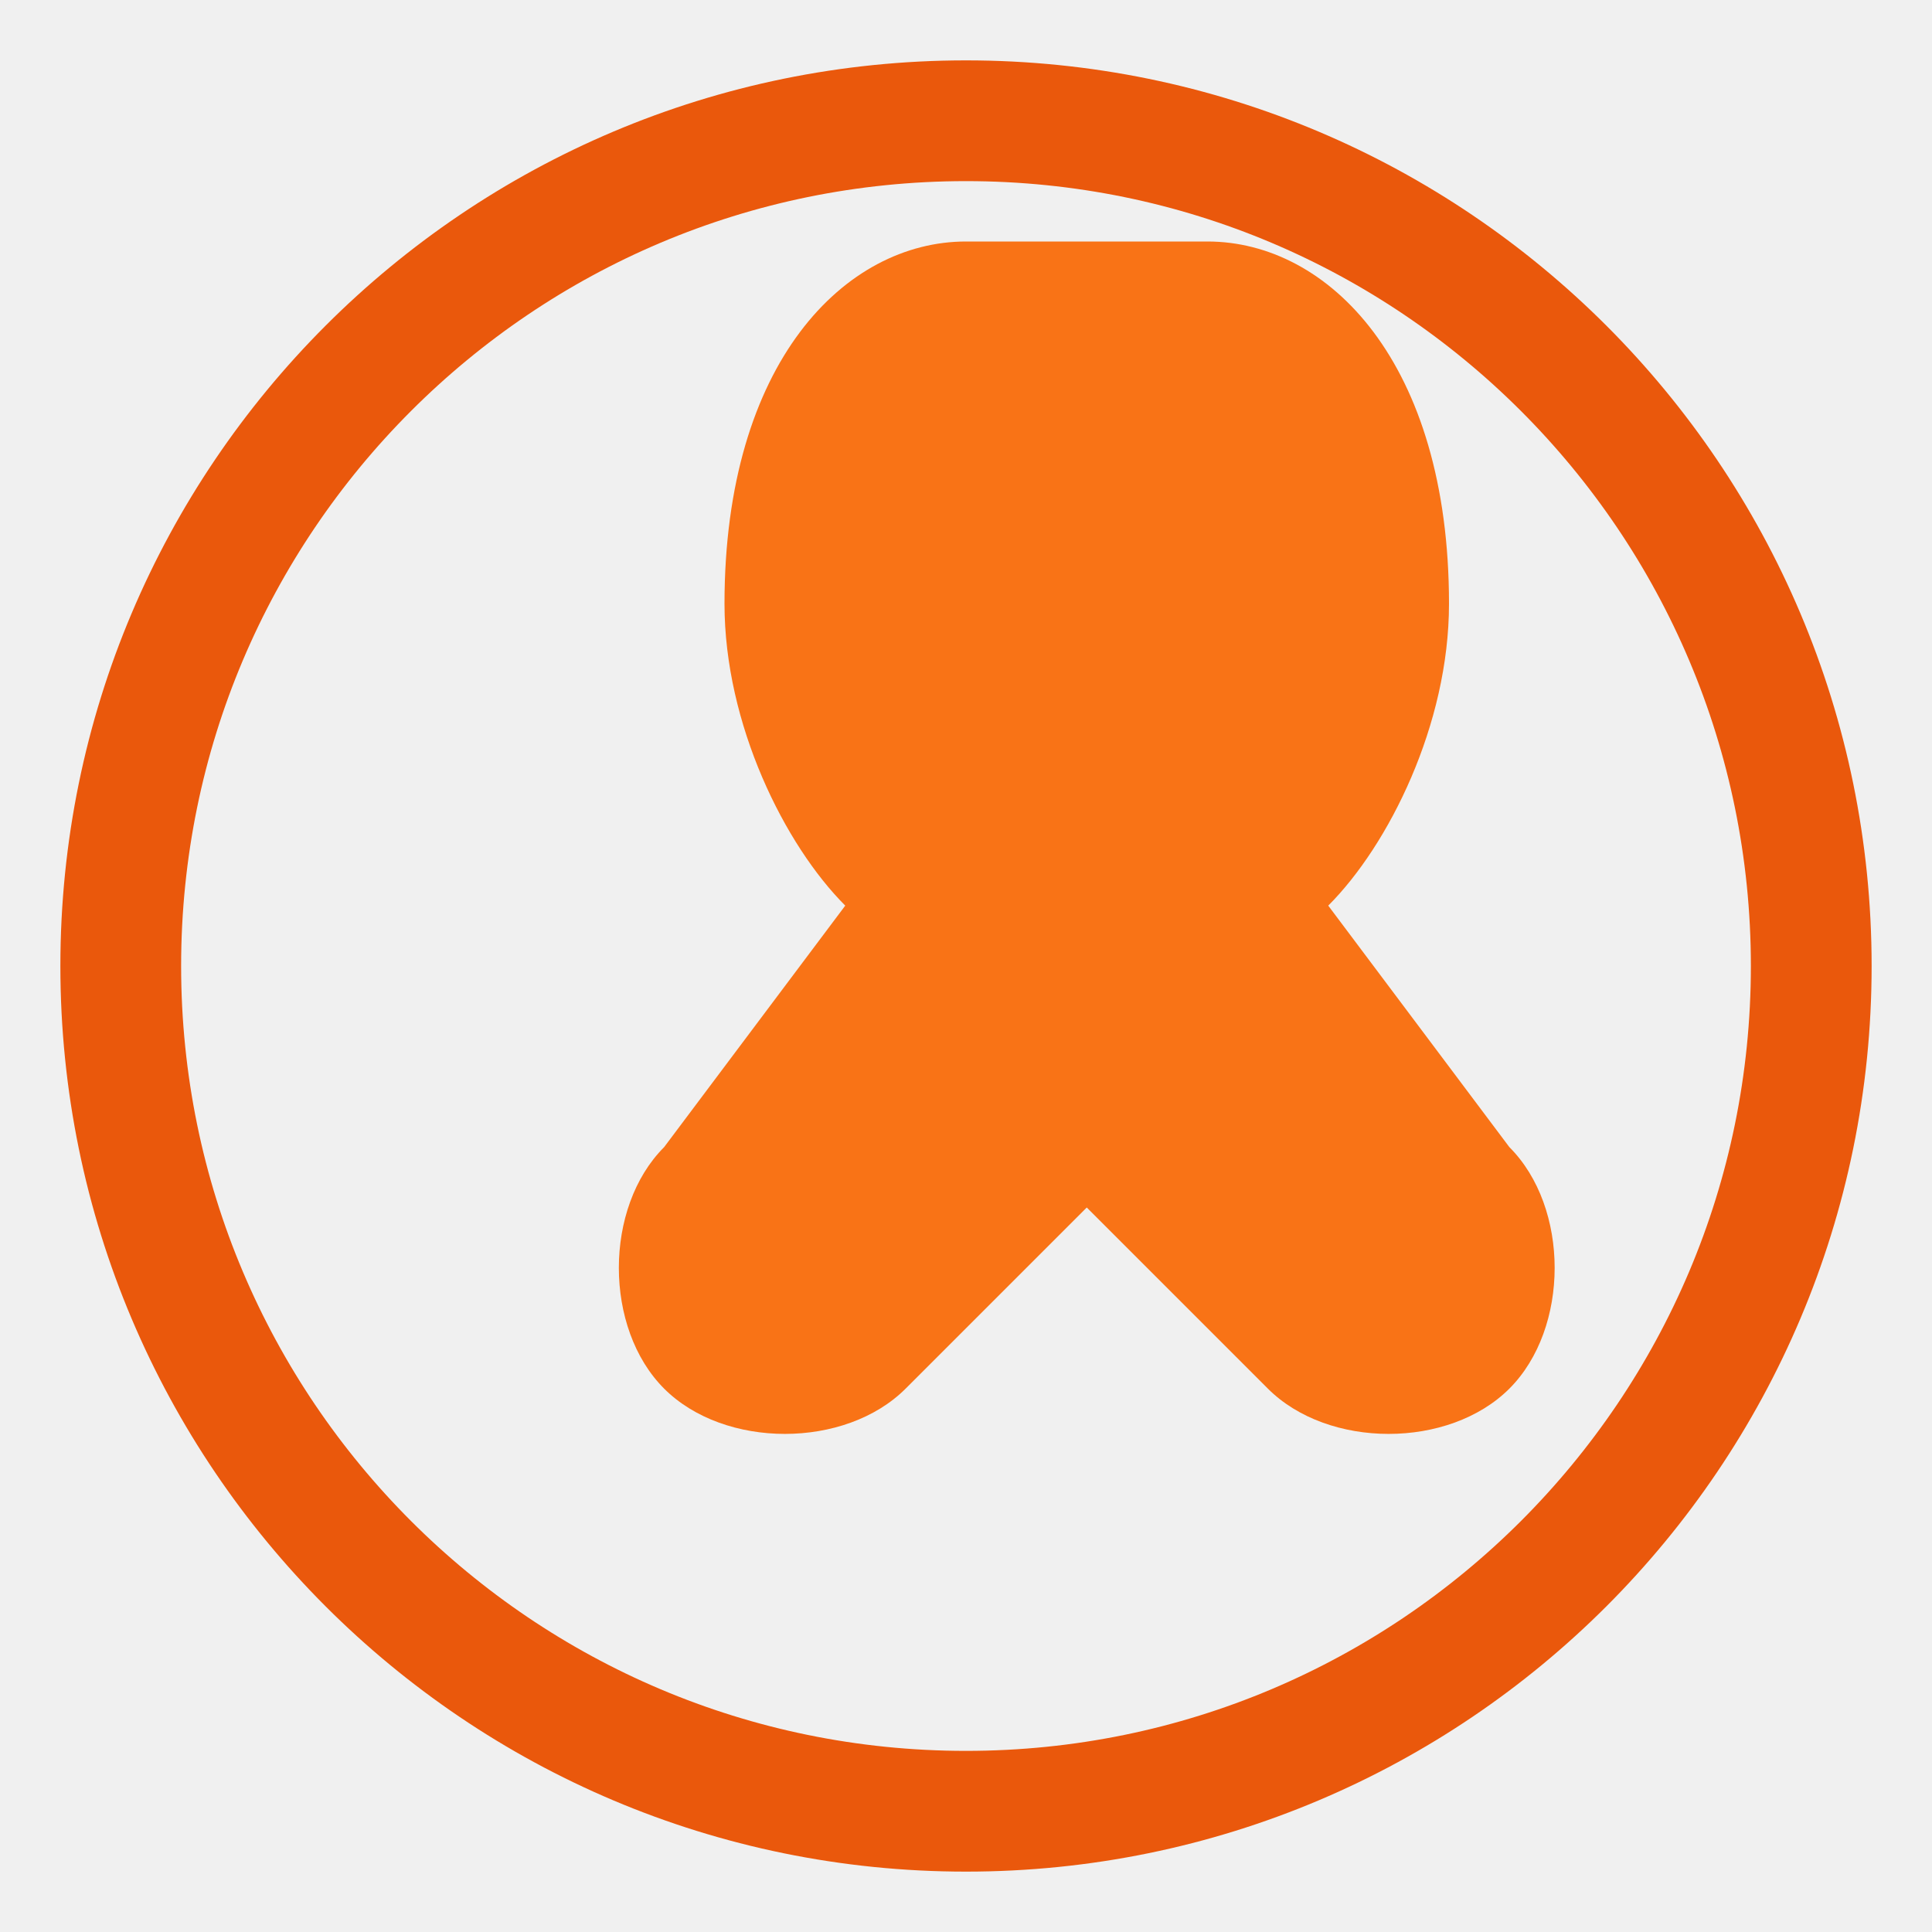
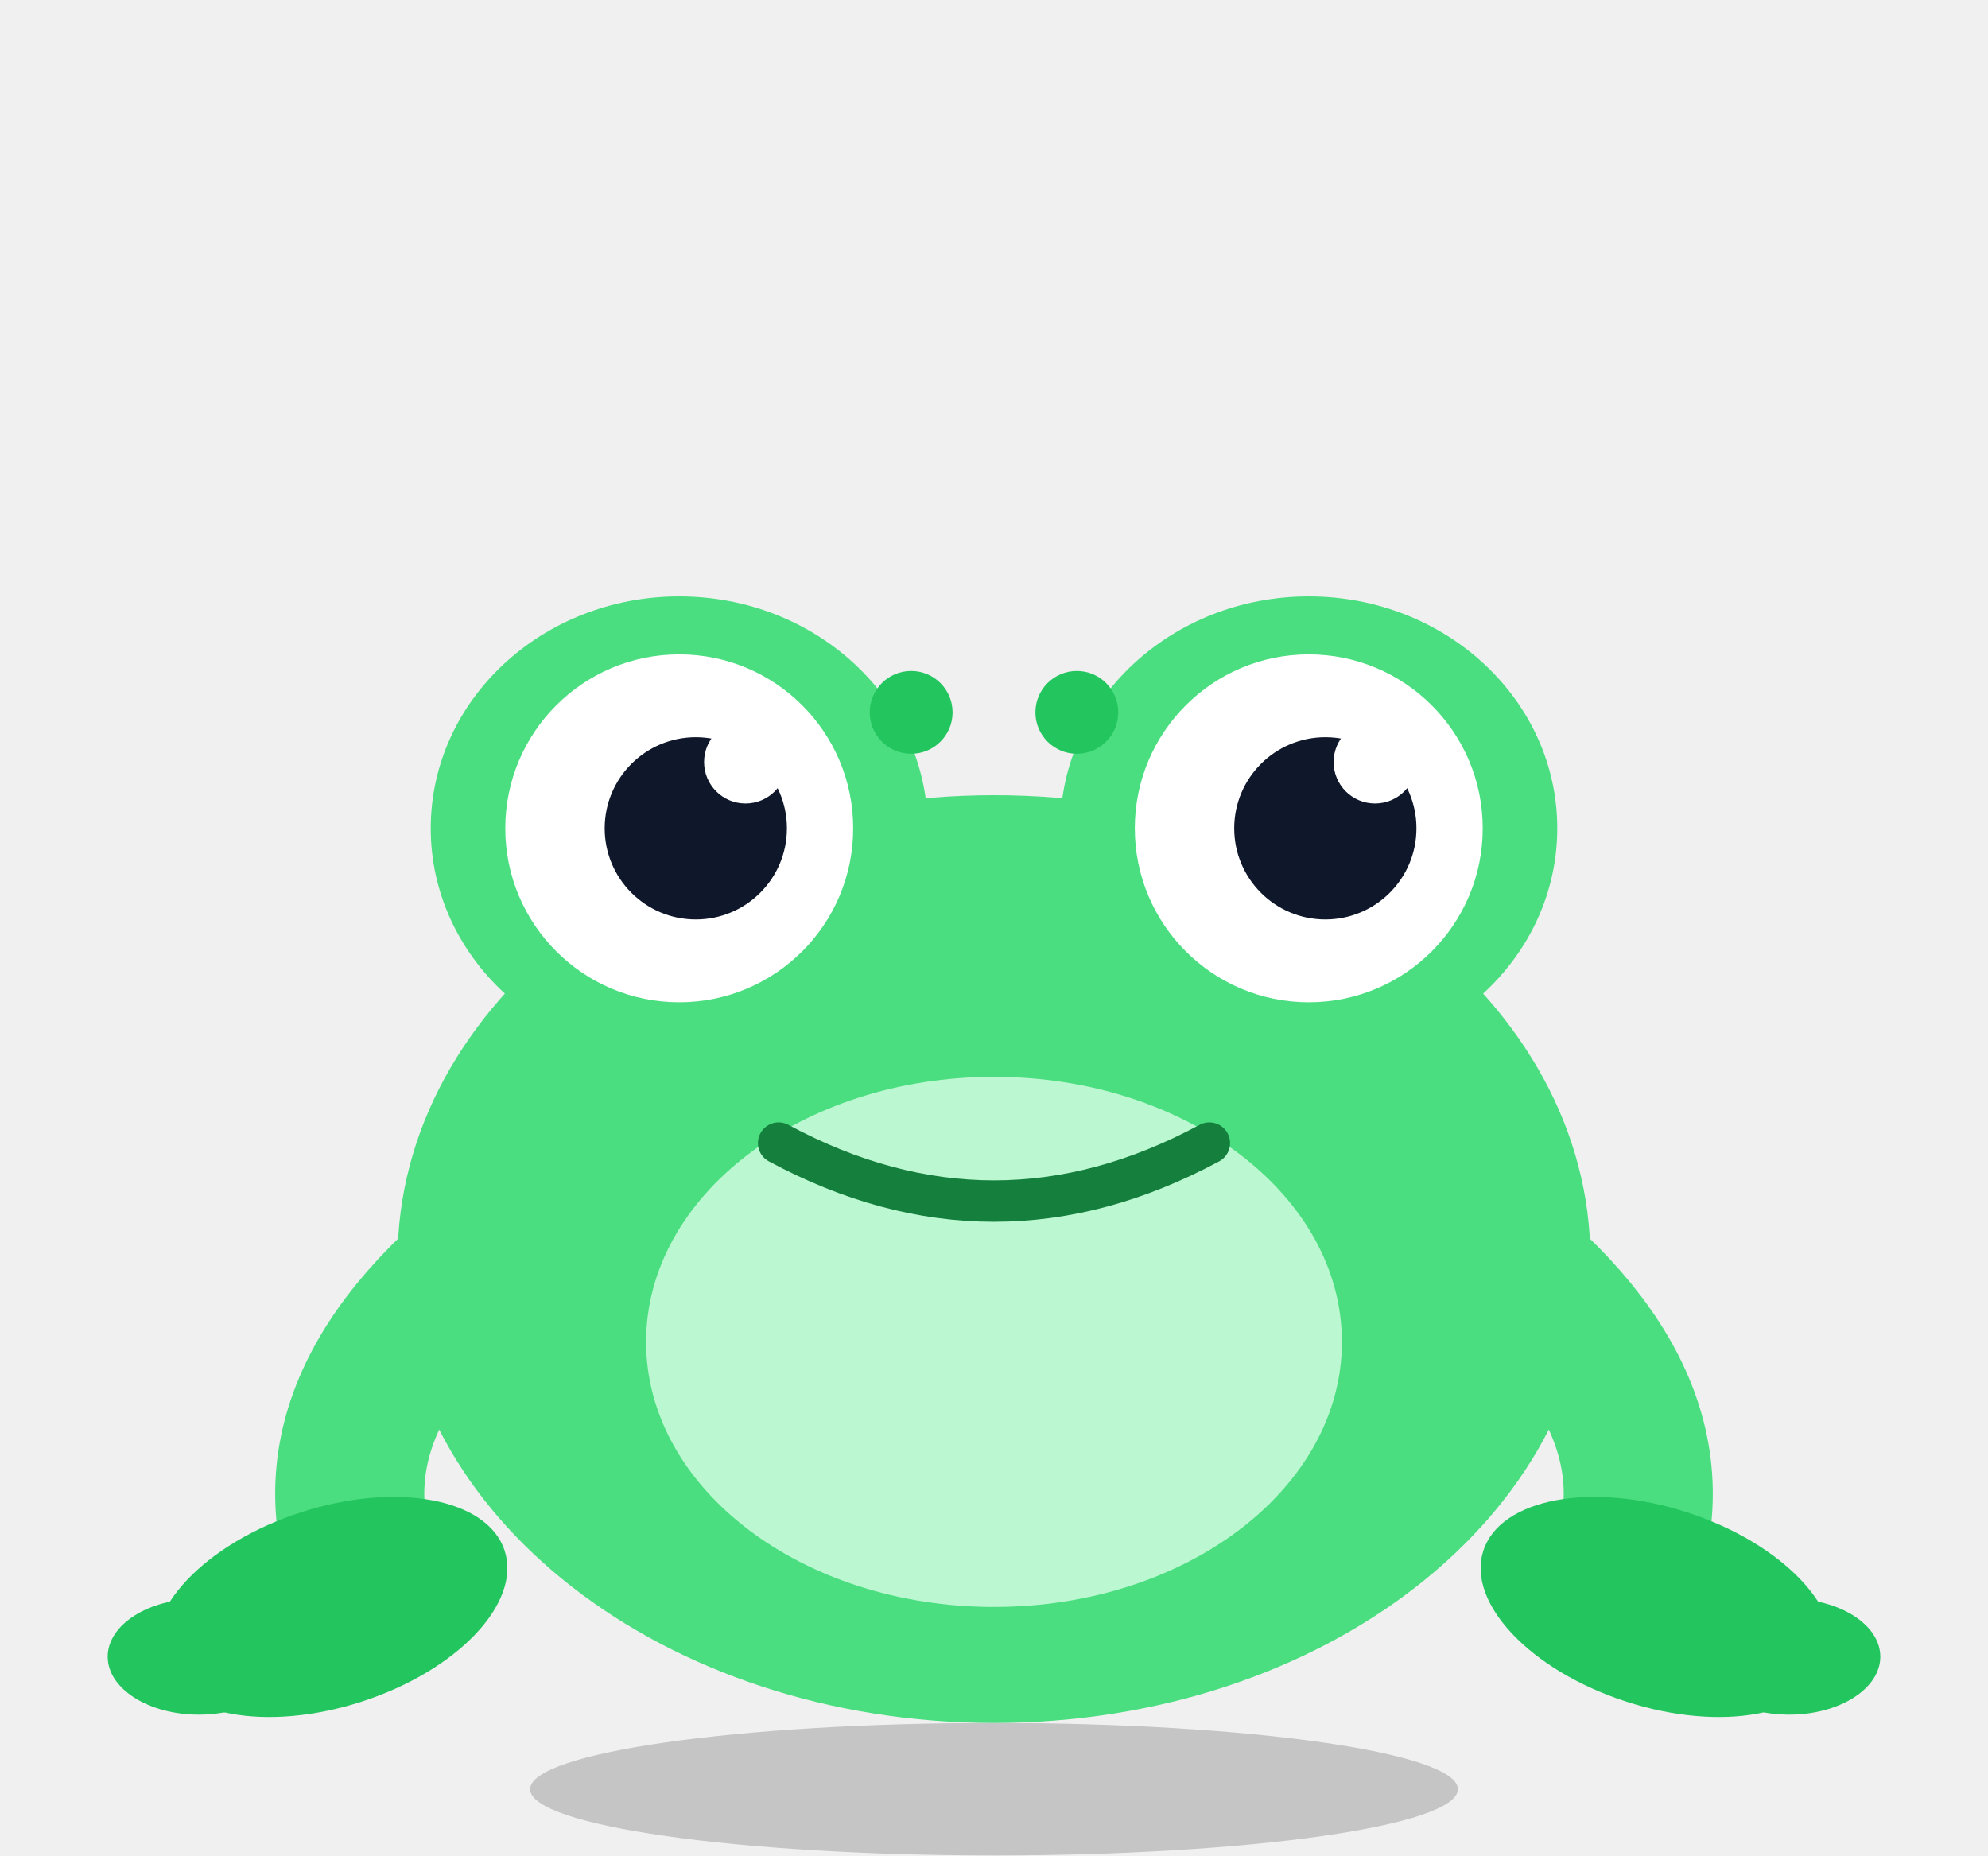
- <svg xmlns="http://www.w3.org/2000/svg" viewBox="0 0 32 32" fill="none">
-   <path fill="#f97316" d="M16 4c-2 0-4 2-4 6 0 2 1 4 2 5l-3 4c-1 1-1 3 0 4s3 1 4 0l3-3 3 3c1 1 3 1 4 0s1-3 0-4l-3-4c1-1 2-3 2-5 0-4-2-6-4-6z" />
-   <circle cx="16" cy="16" r="14" stroke="#ea580c" stroke-width="2" fill="none" />
+ <svg xmlns="http://www.w3.org/2000/svg" viewBox="0 0 120 112">
+   <ellipse cx="60" cy="108" rx="28" ry="4" fill="rgba(0,0,0,0.18)" />
+   <path d="M 32 74 Q 18 84 22 95" stroke="#4ade80" stroke-width="9" fill="none" stroke-linecap="round" />
+   <path d="M 88 74 Q 102 84 98 95" stroke="#4ade80" stroke-width="9" fill="none" stroke-linecap="round" />
+   <ellipse cx="20" cy="97" rx="11" ry="6" fill="#22c55e" transform="rotate(-18,20,97)" />
+   <ellipse cx="12" cy="100" rx="5.5" ry="3.5" fill="#22c55e" />
+   <ellipse cx="100" cy="97" rx="11" ry="6" fill="#22c55e" transform="rotate(18,100,97)" />
+   <ellipse cx="108" cy="100" rx="5.5" ry="3.5" fill="#22c55e" />
+   <ellipse cx="60" cy="76" rx="36" ry="28" fill="#4ade80" />
+   <ellipse cx="60" cy="81" rx="21" ry="16" fill="#bbf7d0" />
+   <ellipse cx="41" cy="50" rx="15" ry="14" fill="#4ade80" />
+   <ellipse cx="79" cy="50" rx="15" ry="14" fill="#4ade80" />
+   <circle cx="41" cy="50" r="10.5" fill="white" />
+   <circle cx="79" cy="50" r="10.5" fill="white" />
+   <circle cx="42" cy="50" r="5.5" fill="#0f172a" />
+   <circle cx="80" cy="50" r="5.5" fill="#0f172a" />
+   <circle cx="45" cy="46" r="2.5" fill="white" />
+   <circle cx="83" cy="46" r="2.5" fill="white" />
+   <circle cx="55" cy="43" r="2.5" fill="#22c55e" />
+   <circle cx="65" cy="43" r="2.5" fill="#22c55e" />
+   <path d="M 47 69 Q 60 76 73 69" stroke="#15803d" stroke-width="2.5" fill="none" stroke-linecap="round" />
</svg>
